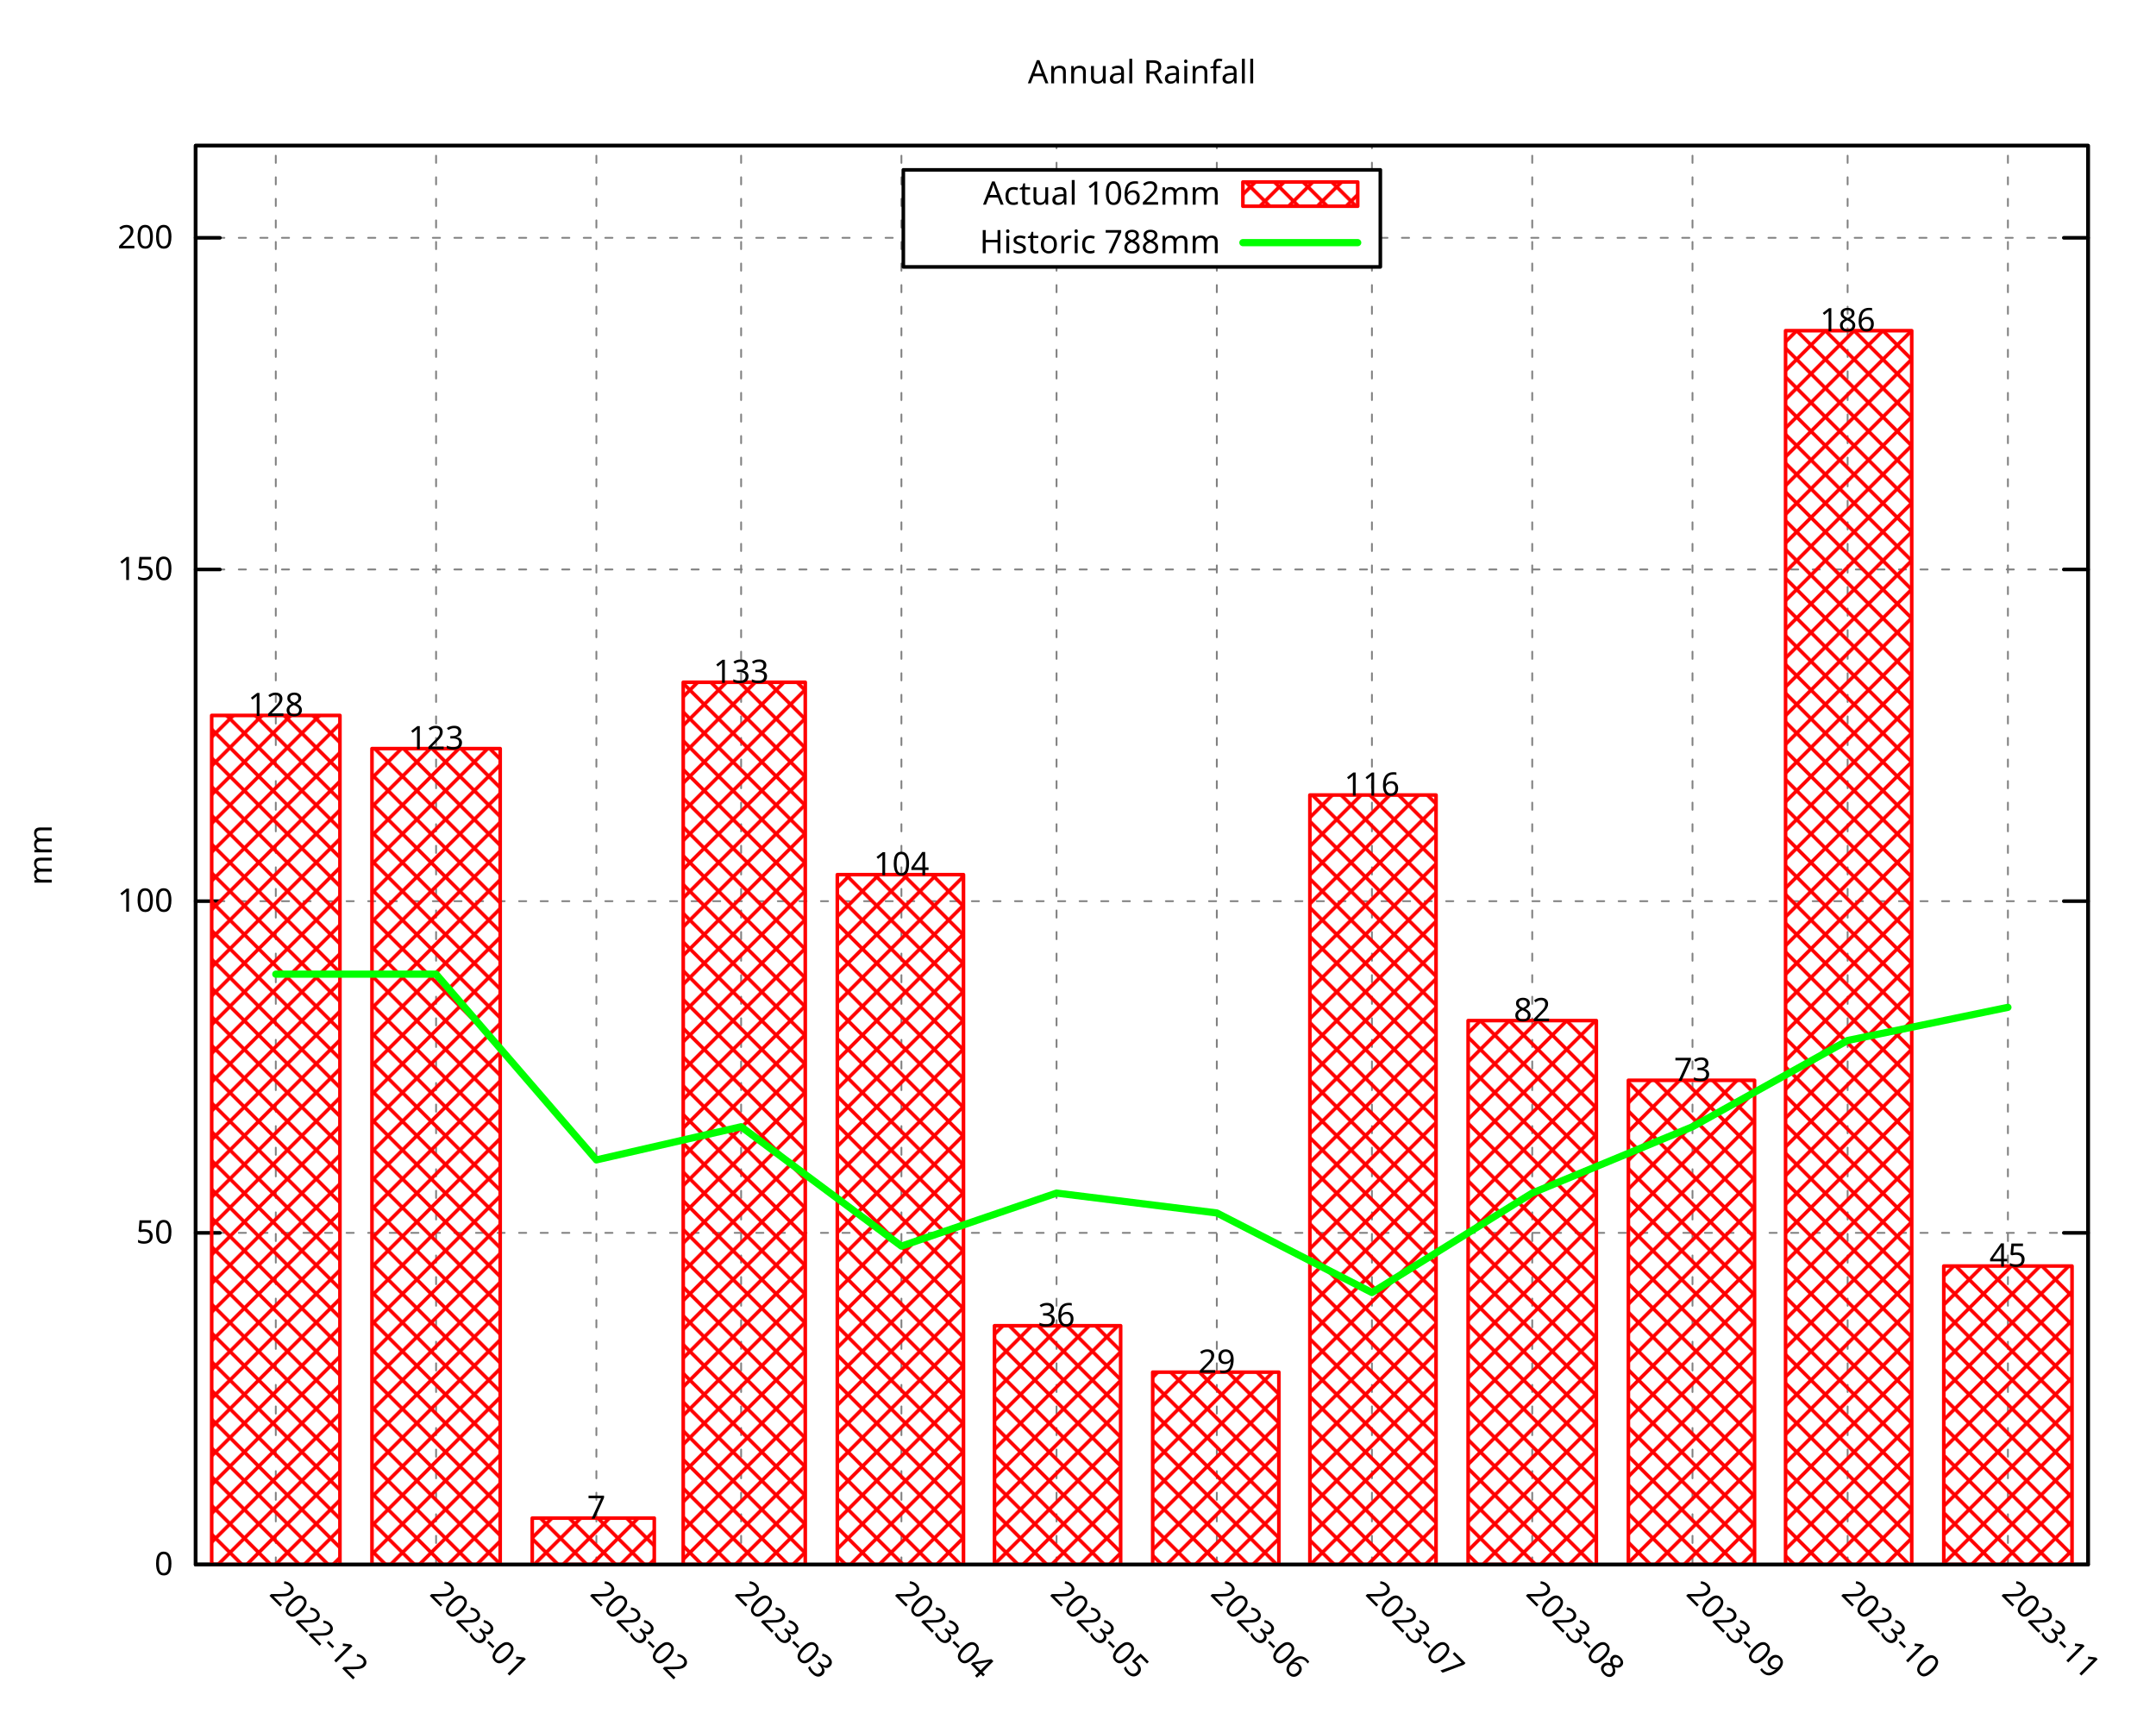
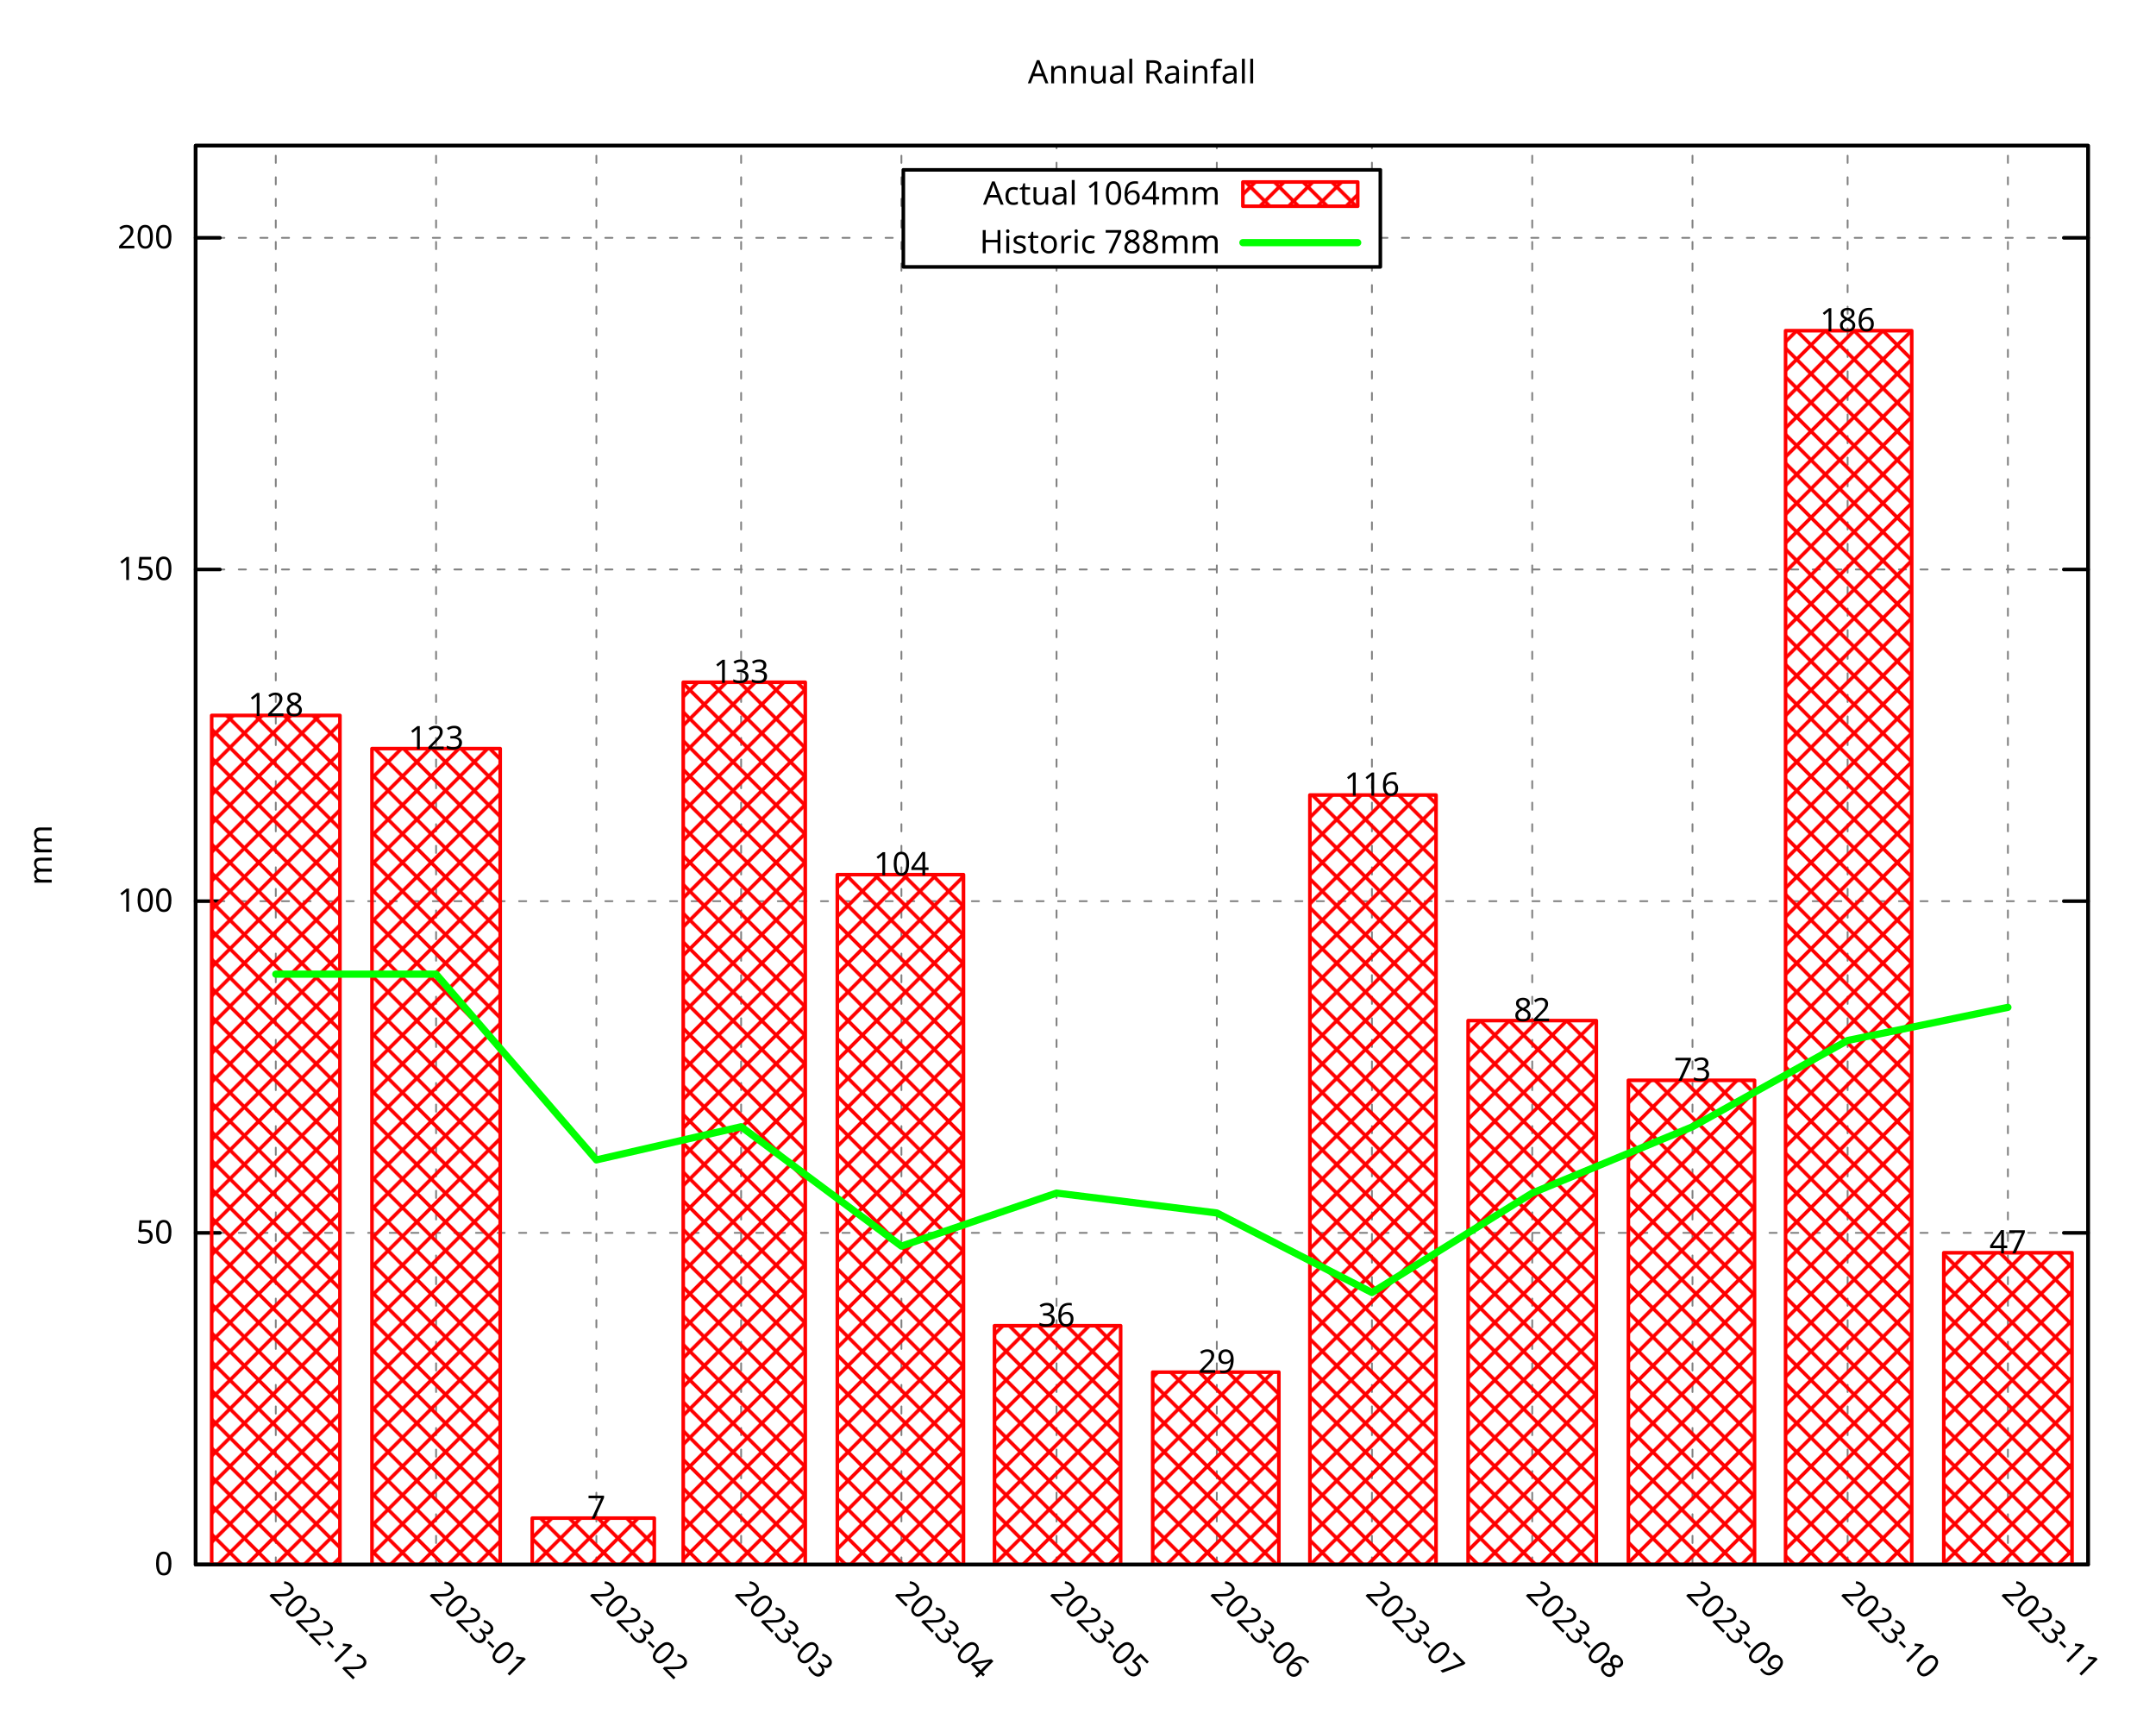
<svg xmlns="http://www.w3.org/2000/svg" xmlns:xlink="http://www.w3.org/1999/xlink" width="600" height="480" viewBox="0 0 600 480">
  <g id="gnuplot_canvas">
    <rect x="0" y="0" width="600" height="480" fill="none" />
    <defs>
      <circle id="gpDot" r="0.5" stroke-width="0.5" stroke="currentColor" />
      <path id="gpPt0" stroke-width="0.296" stroke="currentColor" d="M-1,0 h2 M0,-1 v2" />
      <path id="gpPt1" stroke-width="0.296" stroke="currentColor" d="M-1,-1 L1,1 M1,-1 L-1,1" />
      <path id="gpPt2" stroke-width="0.296" stroke="currentColor" d="M-1,0 L1,0 M0,-1 L0,1 M-1,-1 L1,1 M-1,1 L1,-1" />
      <rect id="gpPt3" stroke-width="0.296" stroke="currentColor" x="-1" y="-1" width="2" height="2" />
      <rect id="gpPt4" stroke-width="0.296" stroke="currentColor" fill="currentColor" x="-1" y="-1" width="2" height="2" />
      <circle id="gpPt5" stroke-width="0.296" stroke="currentColor" cx="0" cy="0" r="1" />
      <use xlink:href="#gpPt5" id="gpPt6" fill="currentColor" stroke="none" />
      <path id="gpPt7" stroke-width="0.296" stroke="currentColor" d="M0,-1.33 L-1.33,0.67 L1.33,0.67 z" />
      <use xlink:href="#gpPt7" id="gpPt8" fill="currentColor" stroke="none" />
      <use xlink:href="#gpPt7" id="gpPt9" stroke="currentColor" transform="rotate(180)" />
      <use xlink:href="#gpPt9" id="gpPt10" fill="currentColor" stroke="none" />
      <use xlink:href="#gpPt3" id="gpPt11" stroke="currentColor" transform="rotate(45)" />
      <use xlink:href="#gpPt11" id="gpPt12" fill="currentColor" stroke="none" />
      <path id="gpPt13" stroke-width="0.296" stroke="currentColor" d="M0,1.330 L1.265,0.411 L0.782,-1.067 L-0.782,-1.076 L-1.265,0.411 z" />
      <use xlink:href="#gpPt13" id="gpPt14" fill="currentColor" stroke="none" />
      <filter id="textbox" filterUnits="objectBoundingBox" x="0" y="0" height="1" width="1">
        <feFlood flood-color="white" flood-opacity="1" result="bgnd" />
        <feComposite in="SourceGraphic" in2="bgnd" operator="atop" />
      </filter>
      <filter id="greybox" filterUnits="objectBoundingBox" x="0" y="0" height="1" width="1">
        <feFlood flood-color="lightgrey" flood-opacity="1" result="grey" />
        <feComposite in="SourceGraphic" in2="grey" operator="atop" />
      </filter>
    </defs>
    <g fill="none" color="white" stroke="currentColor" stroke-width="1.00" stroke-linecap="round" stroke-linejoin="round">
</g>
    <g fill="none" color="black" stroke="currentColor" stroke-width="1.00" stroke-linecap="round" stroke-linejoin="round">
</g>
    <g fill="none" color="black" stroke="black" stroke-width="0.50" stroke-linecap="round" stroke-linejoin="round">
</g>
    <g fill="none" color="gray" stroke="currentColor" stroke-width="0.50" stroke-linecap="round" stroke-linejoin="round">
      <path stroke="gray" stroke-dasharray="2,4" class="gridline" d="M54.45,435.32 L581.09,435.32  " />
    </g>
    <g fill="none" color="gray" stroke="gray" stroke-width="1.00" stroke-linecap="round" stroke-linejoin="round">
</g>
    <g fill="none" color="black" stroke="currentColor" stroke-width="1.00" stroke-linecap="round" stroke-linejoin="round">
      <path stroke="black" d="M54.45,435.32 L61.20,435.32 M581.09,435.32 L574.34,435.32  " />
      <g transform="translate(48.15,438.25)" stroke="none" fill="black" font-family="Droid Sans" font-size="9.00" text-anchor="end">
        <text>
          <tspan font-family="Droid Sans"> 0</tspan>
        </text>
      </g>
    </g>
    <g fill="none" color="black" stroke="currentColor" stroke-width="1.00" stroke-linecap="round" stroke-linejoin="round">
</g>
    <g fill="none" color="black" stroke="black" stroke-width="0.50" stroke-linecap="round" stroke-linejoin="round">
</g>
    <g fill="none" color="gray" stroke="currentColor" stroke-width="0.50" stroke-linecap="round" stroke-linejoin="round">
      <path stroke="gray" stroke-dasharray="2,4" class="gridline" d="M54.45,343.03 L581.09,343.03  " />
    </g>
    <g fill="none" color="gray" stroke="gray" stroke-width="1.00" stroke-linecap="round" stroke-linejoin="round">
</g>
    <g fill="none" color="black" stroke="currentColor" stroke-width="1.00" stroke-linecap="round" stroke-linejoin="round">
      <path stroke="black" d="M54.45,343.03 L61.20,343.03 M581.09,343.03 L574.34,343.03  " />
      <g transform="translate(48.15,345.96)" stroke="none" fill="black" font-family="Droid Sans" font-size="9.00" text-anchor="end">
        <text>
          <tspan font-family="Droid Sans"> 50</tspan>
        </text>
      </g>
    </g>
    <g fill="none" color="black" stroke="currentColor" stroke-width="1.00" stroke-linecap="round" stroke-linejoin="round">
</g>
    <g fill="none" color="black" stroke="black" stroke-width="0.50" stroke-linecap="round" stroke-linejoin="round">
</g>
    <g fill="none" color="gray" stroke="currentColor" stroke-width="0.50" stroke-linecap="round" stroke-linejoin="round">
      <path stroke="gray" stroke-dasharray="2,4" class="gridline" d="M54.45,250.74 L581.09,250.74  " />
    </g>
    <g fill="none" color="gray" stroke="gray" stroke-width="1.00" stroke-linecap="round" stroke-linejoin="round">
</g>
    <g fill="none" color="black" stroke="currentColor" stroke-width="1.00" stroke-linecap="round" stroke-linejoin="round">
      <path stroke="black" d="M54.45,250.74 L61.20,250.74 M581.09,250.74 L574.34,250.74  " />
      <g transform="translate(48.15,253.67)" stroke="none" fill="black" font-family="Droid Sans" font-size="9.00" text-anchor="end">
        <text>
          <tspan font-family="Droid Sans"> 100</tspan>
        </text>
      </g>
    </g>
    <g fill="none" color="black" stroke="currentColor" stroke-width="1.00" stroke-linecap="round" stroke-linejoin="round">
</g>
    <g fill="none" color="black" stroke="black" stroke-width="0.50" stroke-linecap="round" stroke-linejoin="round">
</g>
    <g fill="none" color="gray" stroke="currentColor" stroke-width="0.50" stroke-linecap="round" stroke-linejoin="round">
      <path stroke="gray" stroke-dasharray="2,4" class="gridline" d="M54.45,158.45 L581.09,158.45  " />
    </g>
    <g fill="none" color="gray" stroke="gray" stroke-width="1.00" stroke-linecap="round" stroke-linejoin="round">
</g>
    <g fill="none" color="black" stroke="currentColor" stroke-width="1.00" stroke-linecap="round" stroke-linejoin="round">
      <path stroke="black" d="M54.45,158.45 L61.20,158.45 M581.09,158.45 L574.34,158.45  " />
      <g transform="translate(48.15,161.38)" stroke="none" fill="black" font-family="Droid Sans" font-size="9.00" text-anchor="end">
        <text>
          <tspan font-family="Droid Sans"> 150</tspan>
        </text>
      </g>
    </g>
    <g fill="none" color="black" stroke="currentColor" stroke-width="1.00" stroke-linecap="round" stroke-linejoin="round">
</g>
    <g fill="none" color="black" stroke="black" stroke-width="0.50" stroke-linecap="round" stroke-linejoin="round">
</g>
    <g fill="none" color="gray" stroke="currentColor" stroke-width="0.50" stroke-linecap="round" stroke-linejoin="round">
      <path stroke="gray" stroke-dasharray="2,4" class="gridline" d="M54.45,66.17 L251.39,66.17 M384.14,66.17 L581.09,66.17  " />
    </g>
    <g fill="none" color="gray" stroke="gray" stroke-width="1.00" stroke-linecap="round" stroke-linejoin="round">
</g>
    <g fill="none" color="black" stroke="currentColor" stroke-width="1.00" stroke-linecap="round" stroke-linejoin="round">
      <path stroke="black" d="M54.45,66.17 L61.20,66.17 M581.09,66.17 L574.34,66.17  " />
      <g transform="translate(48.15,69.10)" stroke="none" fill="black" font-family="Droid Sans" font-size="9.00" text-anchor="end">
        <text>
          <tspan font-family="Droid Sans"> 200</tspan>
        </text>
      </g>
    </g>
    <g fill="none" color="black" stroke="currentColor" stroke-width="1.00" stroke-linecap="round" stroke-linejoin="round">
</g>
    <g fill="none" color="black" stroke="black" stroke-width="0.50" stroke-linecap="round" stroke-linejoin="round">
</g>
    <g fill="none" color="gray" stroke="currentColor" stroke-width="0.50" stroke-linecap="round" stroke-linejoin="round">
      <path stroke="gray" stroke-dasharray="2,4" class="gridline" d="M76.75,435.32 L76.75,40.51  " />
    </g>
    <g fill="none" color="gray" stroke="gray" stroke-width="1.00" stroke-linecap="round" stroke-linejoin="round">
</g>
    <g fill="none" color="black" stroke="currentColor" stroke-width="1.00" stroke-linecap="round" stroke-linejoin="round">
      <path stroke="black" d="M76.75,435.32 M76.75,40.51  " />
      <g transform="translate(74.68,443.69) rotate(45)" stroke="none" fill="black" font-family="Droid Sans" font-size="9.00" text-anchor="start">
        <text>
          <tspan font-family="Droid Sans">2022-12</tspan>
        </text>
      </g>
    </g>
    <g fill="none" color="black" stroke="currentColor" stroke-width="1.00" stroke-linecap="round" stroke-linejoin="round">
</g>
    <g fill="none" color="black" stroke="black" stroke-width="0.50" stroke-linecap="round" stroke-linejoin="round">
</g>
    <g fill="none" color="gray" stroke="currentColor" stroke-width="0.50" stroke-linecap="round" stroke-linejoin="round">
      <path stroke="gray" stroke-dasharray="2,4" class="gridline" d="M121.36,435.32 L121.36,40.51  " />
    </g>
    <g fill="none" color="gray" stroke="gray" stroke-width="1.00" stroke-linecap="round" stroke-linejoin="round">
</g>
    <g fill="none" color="black" stroke="currentColor" stroke-width="1.00" stroke-linecap="round" stroke-linejoin="round">
      <path stroke="black" d="M121.36,435.32 M121.36,40.51  " />
      <g transform="translate(119.29,443.69) rotate(45)" stroke="none" fill="black" font-family="Droid Sans" font-size="9.00" text-anchor="start">
        <text>
          <tspan font-family="Droid Sans">2023-01</tspan>
        </text>
      </g>
    </g>
    <g fill="none" color="black" stroke="currentColor" stroke-width="1.00" stroke-linecap="round" stroke-linejoin="round">
</g>
    <g fill="none" color="black" stroke="black" stroke-width="0.50" stroke-linecap="round" stroke-linejoin="round">
</g>
    <g fill="none" color="gray" stroke="currentColor" stroke-width="0.50" stroke-linecap="round" stroke-linejoin="round">
      <path stroke="gray" stroke-dasharray="2,4" class="gridline" d="M165.97,435.32 L165.97,40.51  " />
    </g>
    <g fill="none" color="gray" stroke="gray" stroke-width="1.00" stroke-linecap="round" stroke-linejoin="round">
</g>
    <g fill="none" color="black" stroke="currentColor" stroke-width="1.00" stroke-linecap="round" stroke-linejoin="round">
      <path stroke="black" d="M165.97,435.32 M165.97,40.51  " />
      <g transform="translate(163.90,443.69) rotate(45)" stroke="none" fill="black" font-family="Droid Sans" font-size="9.00" text-anchor="start">
        <text>
          <tspan font-family="Droid Sans">2023-02</tspan>
        </text>
      </g>
    </g>
    <g fill="none" color="black" stroke="currentColor" stroke-width="1.00" stroke-linecap="round" stroke-linejoin="round">
</g>
    <g fill="none" color="black" stroke="black" stroke-width="0.50" stroke-linecap="round" stroke-linejoin="round">
</g>
    <g fill="none" color="gray" stroke="currentColor" stroke-width="0.50" stroke-linecap="round" stroke-linejoin="round">
      <path stroke="gray" stroke-dasharray="2,4" class="gridline" d="M206.25,435.32 L206.25,40.51  " />
    </g>
    <g fill="none" color="gray" stroke="gray" stroke-width="1.00" stroke-linecap="round" stroke-linejoin="round">
</g>
    <g fill="none" color="black" stroke="currentColor" stroke-width="1.00" stroke-linecap="round" stroke-linejoin="round">
      <path stroke="black" d="M206.25,435.32 M206.25,40.51  " />
      <g transform="translate(204.18,443.69) rotate(45)" stroke="none" fill="black" font-family="Droid Sans" font-size="9.00" text-anchor="start">
        <text>
          <tspan font-family="Droid Sans">2023-03</tspan>
        </text>
      </g>
    </g>
    <g fill="none" color="black" stroke="currentColor" stroke-width="1.00" stroke-linecap="round" stroke-linejoin="round">
</g>
    <g fill="none" color="black" stroke="black" stroke-width="0.50" stroke-linecap="round" stroke-linejoin="round">
</g>
    <g fill="none" color="gray" stroke="currentColor" stroke-width="0.50" stroke-linecap="round" stroke-linejoin="round">
      <path stroke="gray" stroke-dasharray="2,4" class="gridline" d="M250.86,435.32 L250.86,40.51  " />
    </g>
    <g fill="none" color="gray" stroke="gray" stroke-width="1.00" stroke-linecap="round" stroke-linejoin="round">
</g>
    <g fill="none" color="black" stroke="currentColor" stroke-width="1.00" stroke-linecap="round" stroke-linejoin="round">
      <path stroke="black" d="M250.86,435.32 M250.86,40.51  " />
      <g transform="translate(248.79,443.69) rotate(45)" stroke="none" fill="black" font-family="Droid Sans" font-size="9.00" text-anchor="start">
        <text>
          <tspan font-family="Droid Sans">2023-04</tspan>
        </text>
      </g>
    </g>
    <g fill="none" color="black" stroke="currentColor" stroke-width="1.00" stroke-linecap="round" stroke-linejoin="round">
</g>
    <g fill="none" color="black" stroke="black" stroke-width="0.50" stroke-linecap="round" stroke-linejoin="round">
</g>
    <g fill="none" color="gray" stroke="currentColor" stroke-width="0.50" stroke-linecap="round" stroke-linejoin="round">
      <path stroke="gray" stroke-dasharray="2,4" class="gridline" d="M294.03,435.32 L294.03,74.26 M294.03,47.26 L294.03,40.51  " />
    </g>
    <g fill="none" color="gray" stroke="gray" stroke-width="1.00" stroke-linecap="round" stroke-linejoin="round">
</g>
    <g fill="none" color="black" stroke="currentColor" stroke-width="1.00" stroke-linecap="round" stroke-linejoin="round">
      <path stroke="black" d="M294.03,435.32 M294.03,40.51  " />
      <g transform="translate(291.96,443.69) rotate(45)" stroke="none" fill="black" font-family="Droid Sans" font-size="9.00" text-anchor="start">
        <text>
          <tspan font-family="Droid Sans">2023-05</tspan>
        </text>
      </g>
    </g>
    <g fill="none" color="black" stroke="currentColor" stroke-width="1.00" stroke-linecap="round" stroke-linejoin="round">
</g>
    <g fill="none" color="black" stroke="black" stroke-width="0.50" stroke-linecap="round" stroke-linejoin="round">
</g>
    <g fill="none" color="gray" stroke="currentColor" stroke-width="0.50" stroke-linecap="round" stroke-linejoin="round">
      <path stroke="gray" stroke-dasharray="2,4" class="gridline" d="M338.63,435.32 L338.63,74.26 M338.63,47.26 L338.63,40.51  " />
    </g>
    <g fill="none" color="gray" stroke="gray" stroke-width="1.00" stroke-linecap="round" stroke-linejoin="round">
</g>
    <g fill="none" color="black" stroke="currentColor" stroke-width="1.00" stroke-linecap="round" stroke-linejoin="round">
      <path stroke="black" d="M338.63,435.32 M338.63,40.51  " />
      <g transform="translate(336.56,443.69) rotate(45)" stroke="none" fill="black" font-family="Droid Sans" font-size="9.00" text-anchor="start">
        <text>
          <tspan font-family="Droid Sans">2023-06</tspan>
        </text>
      </g>
    </g>
    <g fill="none" color="black" stroke="currentColor" stroke-width="1.00" stroke-linecap="round" stroke-linejoin="round">
</g>
    <g fill="none" color="black" stroke="black" stroke-width="0.50" stroke-linecap="round" stroke-linejoin="round">
</g>
    <g fill="none" color="gray" stroke="currentColor" stroke-width="0.50" stroke-linecap="round" stroke-linejoin="round">
      <path stroke="gray" stroke-dasharray="2,4" class="gridline" d="M381.80,435.32 L381.80,74.26 M381.80,47.26 L381.80,40.51  " />
    </g>
    <g fill="none" color="gray" stroke="gray" stroke-width="1.00" stroke-linecap="round" stroke-linejoin="round">
</g>
    <g fill="none" color="black" stroke="currentColor" stroke-width="1.00" stroke-linecap="round" stroke-linejoin="round">
      <path stroke="black" d="M381.80,435.32 M381.80,40.51  " />
      <g transform="translate(379.73,443.69) rotate(45)" stroke="none" fill="black" font-family="Droid Sans" font-size="9.00" text-anchor="start">
        <text>
          <tspan font-family="Droid Sans">2023-07</tspan>
        </text>
      </g>
    </g>
    <g fill="none" color="black" stroke="currentColor" stroke-width="1.00" stroke-linecap="round" stroke-linejoin="round">
</g>
    <g fill="none" color="black" stroke="black" stroke-width="0.50" stroke-linecap="round" stroke-linejoin="round">
</g>
    <g fill="none" color="gray" stroke="currentColor" stroke-width="0.50" stroke-linecap="round" stroke-linejoin="round">
      <path stroke="gray" stroke-dasharray="2,4" class="gridline" d="M426.41,435.32 L426.41,40.51  " />
    </g>
    <g fill="none" color="gray" stroke="gray" stroke-width="1.00" stroke-linecap="round" stroke-linejoin="round">
</g>
    <g fill="none" color="black" stroke="currentColor" stroke-width="1.00" stroke-linecap="round" stroke-linejoin="round">
      <path stroke="black" d="M426.41,435.32 M426.41,40.51  " />
      <g transform="translate(424.34,443.69) rotate(45)" stroke="none" fill="black" font-family="Droid Sans" font-size="9.00" text-anchor="start">
        <text>
          <tspan font-family="Droid Sans">2023-08</tspan>
        </text>
      </g>
    </g>
    <g fill="none" color="black" stroke="currentColor" stroke-width="1.00" stroke-linecap="round" stroke-linejoin="round">
</g>
    <g fill="none" color="black" stroke="black" stroke-width="0.50" stroke-linecap="round" stroke-linejoin="round">
</g>
    <g fill="none" color="gray" stroke="currentColor" stroke-width="0.50" stroke-linecap="round" stroke-linejoin="round">
      <path stroke="gray" stroke-dasharray="2,4" class="gridline" d="M471.01,435.32 L471.01,40.51  " />
    </g>
    <g fill="none" color="gray" stroke="gray" stroke-width="1.00" stroke-linecap="round" stroke-linejoin="round">
</g>
    <g fill="none" color="black" stroke="currentColor" stroke-width="1.00" stroke-linecap="round" stroke-linejoin="round">
      <path stroke="black" d="M471.01,435.32 M471.01,40.51  " />
      <g transform="translate(468.94,443.69) rotate(45)" stroke="none" fill="black" font-family="Droid Sans" font-size="9.00" text-anchor="start">
        <text>
          <tspan font-family="Droid Sans">2023-09</tspan>
        </text>
      </g>
    </g>
    <g fill="none" color="black" stroke="currentColor" stroke-width="1.00" stroke-linecap="round" stroke-linejoin="round">
</g>
    <g fill="none" color="black" stroke="black" stroke-width="0.50" stroke-linecap="round" stroke-linejoin="round">
</g>
    <g fill="none" color="gray" stroke="currentColor" stroke-width="0.50" stroke-linecap="round" stroke-linejoin="round">
      <path stroke="gray" stroke-dasharray="2,4" class="gridline" d="M514.18,435.32 L514.18,40.51  " />
    </g>
    <g fill="none" color="gray" stroke="gray" stroke-width="1.00" stroke-linecap="round" stroke-linejoin="round">
</g>
    <g fill="none" color="black" stroke="currentColor" stroke-width="1.00" stroke-linecap="round" stroke-linejoin="round">
      <path stroke="black" d="M514.18,435.32 M514.18,40.51  " />
      <g transform="translate(512.11,443.69) rotate(45)" stroke="none" fill="black" font-family="Droid Sans" font-size="9.00" text-anchor="start">
        <text>
          <tspan font-family="Droid Sans">2023-10</tspan>
        </text>
      </g>
    </g>
    <g fill="none" color="black" stroke="currentColor" stroke-width="1.00" stroke-linecap="round" stroke-linejoin="round">
</g>
    <g fill="none" color="black" stroke="black" stroke-width="0.50" stroke-linecap="round" stroke-linejoin="round">
</g>
    <g fill="none" color="gray" stroke="currentColor" stroke-width="0.50" stroke-linecap="round" stroke-linejoin="round">
      <path stroke="gray" stroke-dasharray="2,4" class="gridline" d="M558.79,435.32 L558.79,40.51  " />
    </g>
    <g fill="none" color="gray" stroke="gray" stroke-width="1.00" stroke-linecap="round" stroke-linejoin="round">
</g>
    <g fill="none" color="black" stroke="currentColor" stroke-width="1.00" stroke-linecap="round" stroke-linejoin="round">
      <path stroke="black" d="M558.79,435.32 M558.79,40.51  " />
      <g transform="translate(556.72,443.69) rotate(45)" stroke="none" fill="black" font-family="Droid Sans" font-size="9.00" text-anchor="start">
        <text>
          <tspan font-family="Droid Sans">2023-11</tspan>
        </text>
      </g>
    </g>
    <g fill="none" color="black" stroke="currentColor" stroke-width="1.00" stroke-linecap="round" stroke-linejoin="round">
</g>
    <g fill="none" color="black" stroke="currentColor" stroke-width="1.00" stroke-linecap="round" stroke-linejoin="round">
      <path stroke="black" d="M54.45,40.51 L54.45,435.32 L581.09,435.32 L581.09,40.51 L54.45,40.51 Z  " />
    </g>
    <g fill="none" color="black" stroke="currentColor" stroke-width="1.00" stroke-linecap="round" stroke-linejoin="round">
      <g transform="translate(14.39,237.92) rotate(270)" stroke="none" fill="black" font-family="Droid Sans" font-size="9.00" text-anchor="middle">
        <text>
          <tspan font-family="Droid Sans">mm</tspan>
        </text>
      </g>
    </g>
    <g fill="none" color="black" stroke="currentColor" stroke-width="1.00" stroke-linecap="round" stroke-linejoin="round">
</g>
    <g fill="none" color="black" stroke="currentColor" stroke-width="1.00" stroke-linecap="round" stroke-linejoin="round">
      <path stroke="black" d="M251.39,74.26 L251.39,47.26 L384.14,47.26 L384.14,74.26 L251.39,74.26 Z  " />
    </g>
    <g id="gnuplot_plot_1">
      <g fill="none" color="black" stroke="currentColor" stroke-width="1.00" stroke-linecap="round" stroke-linejoin="round">
        <g transform="translate(339.59,56.94)" stroke="none" fill="black" font-family="Droid Sans" font-size="9.00" text-anchor="end">
          <text>
-             <tspan font-family="Droid Sans">Actual 1062mm</tspan>
+             <tspan font-family="Droid Sans">Actual 1064mm</tspan>
          </text>
        </g>
      </g>
      <g fill="none" color="black" stroke="currentColor" stroke-width="1.00" stroke-linecap="round" stroke-linejoin="round">
        <defs>
          <pattern id="gpPat1" patternUnits="userSpaceOnUse" x="0" y="0" width="8" height="8">
            <path style="fill:none; stroke:rgb(255,0,0)" d="M0,0 L8,8 M0,8 L8,0" />
          </pattern>
        </defs>
        <g stroke="none" shape-rendering="crispEdges">
          <polygon fill="url(#gpPat1)" points="345.89,57.38 377.84,57.38 377.84,50.63 345.89,50.63 " />
        </g>
        <path stroke="rgb(255,   0,   0)" d="M345.89,57.38 L377.84,57.38 L377.84,50.64 L345.89,50.64 L345.89,57.38 Z  " />
      </g>
      <g fill="none" color="black" stroke="currentColor" stroke-width="1.00" stroke-linecap="round" stroke-linejoin="round">
        <defs>
          <pattern id="gpPat2" patternUnits="userSpaceOnUse" x="0" y="0" width="8" height="8">
            <path style="fill:none; stroke:rgb(255,0,0)" d="M0,0 L8,8 M0,8 L8,0" />
          </pattern>
        </defs>
        <g stroke="none" shape-rendering="crispEdges">
          <polygon fill="url(#gpPat2)" points="58.91,435.32 94.61,435.32 94.61,199.05 58.91,199.05 " />
        </g>
        <path stroke="rgb(255,   0,   0)" d="M58.91,435.32 L58.91,199.06 L94.60,199.06 L94.60,435.32 L58.91,435.32 Z  " />
        <g stroke="none" shape-rendering="crispEdges">
          <polygon fill="url(#gpPat2)" points="103.52,435.32 139.21,435.32 139.21,208.28 103.52,208.28 " />
        </g>
        <path stroke="rgb(255,   0,   0)" d="M103.52,435.32 L103.52,208.29 L139.20,208.29 L139.20,435.32 L103.52,435.32 Z  " />
        <g stroke="none" shape-rendering="crispEdges">
          <polygon fill="url(#gpPat2)" points="148.12,435.32 182.09,435.32 182.09,422.39 148.12,422.39 " />
        </g>
        <path stroke="rgb(255,   0,   0)" d="M148.12,435.32 L148.12,422.40 L182.08,422.40 L182.08,435.32 L148.12,435.32 Z  " />
        <g stroke="none" shape-rendering="crispEdges">
          <polygon fill="url(#gpPat2)" points="190.14,435.32 224.11,435.32 224.11,189.82 190.14,189.82 " />
        </g>
        <path stroke="rgb(255,   0,   0)" d="M190.14,435.32 L190.14,189.83 L224.10,189.83 L224.10,435.32 L190.14,435.32 Z  " />
        <g stroke="none" shape-rendering="crispEdges">
          <polygon fill="url(#gpPat2)" points="233.02,435.32 268.14,435.32 268.14,243.35 233.02,243.35 " />
        </g>
        <path stroke="rgb(255,   0,   0)" d="M233.02,435.32 L233.02,243.36 L268.13,243.36 L268.13,435.32 L233.02,435.32 Z  " />
        <g stroke="none" shape-rendering="crispEdges">
          <polygon fill="url(#gpPat2)" points="276.76,435.32 311.88,435.32 311.88,368.86 276.76,368.86 " />
        </g>
        <path stroke="rgb(255,   0,   0)" d="M276.76,435.32 L276.76,368.87 L311.87,368.87 L311.87,435.32 L276.76,435.32 Z  " />
        <g stroke="none" shape-rendering="crispEdges">
          <polygon fill="url(#gpPat2)" points="320.79,435.32 355.91,435.32 355.91,381.78 320.79,381.78 " />
        </g>
        <path stroke="rgb(255,   0,   0)" d="M320.79,435.32 L320.79,381.79 L355.90,381.79 L355.90,435.32 L320.79,435.32 Z  " />
        <g stroke="none" shape-rendering="crispEdges">
          <polygon fill="url(#gpPat2)" points="364.53,435.32 399.65,435.32 399.65,221.20 364.53,221.20 " />
        </g>
        <path stroke="rgb(255,   0,   0)" d="M364.53,435.32 L364.53,221.21 L399.64,221.21 L399.64,435.32 L364.53,435.32 Z  " />
        <g stroke="none" shape-rendering="crispEdges">
          <polygon fill="url(#gpPat2)" points="408.57,435.32 444.26,435.32 444.26,283.96 408.57,283.96 " />
        </g>
        <path stroke="rgb(255,   0,   0)" d="M408.57,435.32 L408.57,283.97 L444.25,283.97 L444.25,435.32 L408.57,435.32 Z  " />
        <g stroke="none" shape-rendering="crispEdges">
          <polygon fill="url(#gpPat2)" points="453.17,435.32 488.29,435.32 488.29,300.57 453.17,300.57 " />
        </g>
        <path stroke="rgb(255,   0,   0)" d="M453.17,435.32 L453.17,300.58 L488.28,300.58 L488.28,435.32 L453.17,435.32 Z  " />
        <g stroke="none" shape-rendering="crispEdges">
          <polygon fill="url(#gpPat2)" points="496.91,435.32 532.03,435.32 532.03,92.00 496.91,92.00 " />
        </g>
        <path stroke="rgb(255,   0,   0)" d="M496.91,435.32 L496.91,92.01 L532.02,92.01 L532.02,435.32 L496.91,435.32 Z  " />
        <g stroke="none" shape-rendering="crispEdges">
-           <polygon fill="url(#gpPat2)" points="540.94,435.32 576.64,435.32 576.64,352.25 540.94,352.25 " />
-         </g>
-         <path stroke="rgb(255,   0,   0)" d="M540.94,435.32 L540.94,352.26 L576.63,352.26 L576.63,435.32 L540.94,435.32 Z  " />
+           <polygon fill="url(#gpPat2)" points="540.94,435.32 576.64,435.32 576.64,348.56 540.94,348.56 " />
+         </g>
+         <path stroke="rgb(255,   0,   0)" d="M540.94,435.32 L540.94,348.57 L576.63,348.57 L576.63,435.32 L540.94,435.32 Z  " />
      </g>
    </g>
    <g id="gnuplot_plot_2" fill="none">
      <g fill="none" color="black" stroke="currentColor" stroke-width="1.00" stroke-linecap="round" stroke-linejoin="round">
        <g transform="translate(76.75,199.22)" stroke="none" fill="black" font-family="Droid Sans" font-size="9.00" text-anchor="middle">
          <text>
            <tspan font-family="Droid Sans">128</tspan>
          </text>
        </g>
        <g transform="translate(121.36,208.45)" stroke="none" fill="black" font-family="Droid Sans" font-size="9.00" text-anchor="middle">
          <text>
            <tspan font-family="Droid Sans">123</tspan>
          </text>
        </g>
        <g transform="translate(165.97,422.56)" stroke="none" fill="black" font-family="Droid Sans" font-size="9.00" text-anchor="middle">
          <text>
            <tspan font-family="Droid Sans">7</tspan>
          </text>
        </g>
        <g transform="translate(206.25,189.99)" stroke="none" fill="black" font-family="Droid Sans" font-size="9.00" text-anchor="middle">
          <text>
            <tspan font-family="Droid Sans">133</tspan>
          </text>
        </g>
        <g transform="translate(250.86,243.52)" stroke="none" fill="black" font-family="Droid Sans" font-size="9.00" text-anchor="middle">
          <text>
            <tspan font-family="Droid Sans">104</tspan>
          </text>
        </g>
        <g transform="translate(294.03,369.03)" stroke="none" fill="black" font-family="Droid Sans" font-size="9.00" text-anchor="middle">
          <text>
            <tspan font-family="Droid Sans">36</tspan>
          </text>
        </g>
        <g transform="translate(338.63,381.95)" stroke="none" fill="black" font-family="Droid Sans" font-size="9.00" text-anchor="middle">
          <text>
            <tspan font-family="Droid Sans">29</tspan>
          </text>
        </g>
        <g transform="translate(381.80,221.37)" stroke="none" fill="black" font-family="Droid Sans" font-size="9.00" text-anchor="middle">
          <text>
            <tspan font-family="Droid Sans">116</tspan>
          </text>
        </g>
        <g transform="translate(426.41,284.13)" stroke="none" fill="black" font-family="Droid Sans" font-size="9.00" text-anchor="middle">
          <text>
            <tspan font-family="Droid Sans">82</tspan>
          </text>
        </g>
        <g transform="translate(471.01,300.74)" stroke="none" fill="black" font-family="Droid Sans" font-size="9.00" text-anchor="middle">
          <text>
            <tspan font-family="Droid Sans">73</tspan>
          </text>
        </g>
        <g transform="translate(514.18,92.17)" stroke="none" fill="black" font-family="Droid Sans" font-size="9.00" text-anchor="middle">
          <text>
            <tspan font-family="Droid Sans">186</tspan>
          </text>
        </g>
-         <g transform="translate(558.79,352.42)" stroke="none" fill="black" font-family="Droid Sans" font-size="9.00" text-anchor="middle">
-           <text>
-             <tspan font-family="Droid Sans">45</tspan>
+         <g transform="translate(558.79,348.73)" stroke="none" fill="black" font-family="Droid Sans" font-size="9.00" text-anchor="middle">
+           <text>
+             <tspan font-family="Droid Sans">47</tspan>
          </text>
        </g>
      </g>
    </g>
    <g id="gnuplot_plot_3">
      <g fill="none" color="white" stroke="black" stroke-width="2.00" stroke-linecap="round" stroke-linejoin="round">
</g>
      <g fill="none" color="black" stroke="currentColor" stroke-width="2.00" stroke-linecap="round" stroke-linejoin="round">
        <g transform="translate(339.59,70.44)" stroke="none" fill="black" font-family="Droid Sans" font-size="9.00" text-anchor="end">
          <text>
            <tspan font-family="Droid Sans">Historic 788mm</tspan>
          </text>
        </g>
      </g>
      <g fill="none" color="black" stroke="currentColor" stroke-width="2.00" stroke-linecap="round" stroke-linejoin="round">
        <path stroke="rgb(  0, 255,   0)" d="M345.89,67.51 L377.84,67.51 M76.75,271.05 L121.36,271.05 L165.97,322.73 L206.25,313.50 L250.86,346.72 L294.03,331.96   L338.63,337.49 L381.80,359.64 L426.41,331.96 L471.01,313.50 L514.18,289.50 L558.79,280.28  " />
      </g>
    </g>
    <g fill="none" color="black" stroke="currentColor" stroke-width="2.00" stroke-linecap="round" stroke-linejoin="round">
</g>
    <g fill="none" color="black" stroke="black" stroke-width="1.00" stroke-linecap="round" stroke-linejoin="round">
</g>
    <g fill="none" color="black" stroke="currentColor" stroke-width="1.00" stroke-linecap="round" stroke-linejoin="round">
      <path stroke="black" d="M54.45,40.51 L54.45,435.32 L581.09,435.32 L581.09,40.51 L54.45,40.51 Z  " />
    </g>
    <g fill="none" color="black" stroke="currentColor" stroke-width="1.00" stroke-linecap="round" stroke-linejoin="round">
      <g transform="translate(317.77,23.19)" stroke="none" fill="black" font-family="Droid Sans" font-size="9.00" text-anchor="middle">
        <text>
          <tspan font-family="Droid Sans">Annual Rainfall</tspan>
        </text>
      </g>
    </g>
    <g fill="none" color="black" stroke="currentColor" stroke-width="1.00" stroke-linecap="round" stroke-linejoin="round">
</g>
  </g>
</svg>
